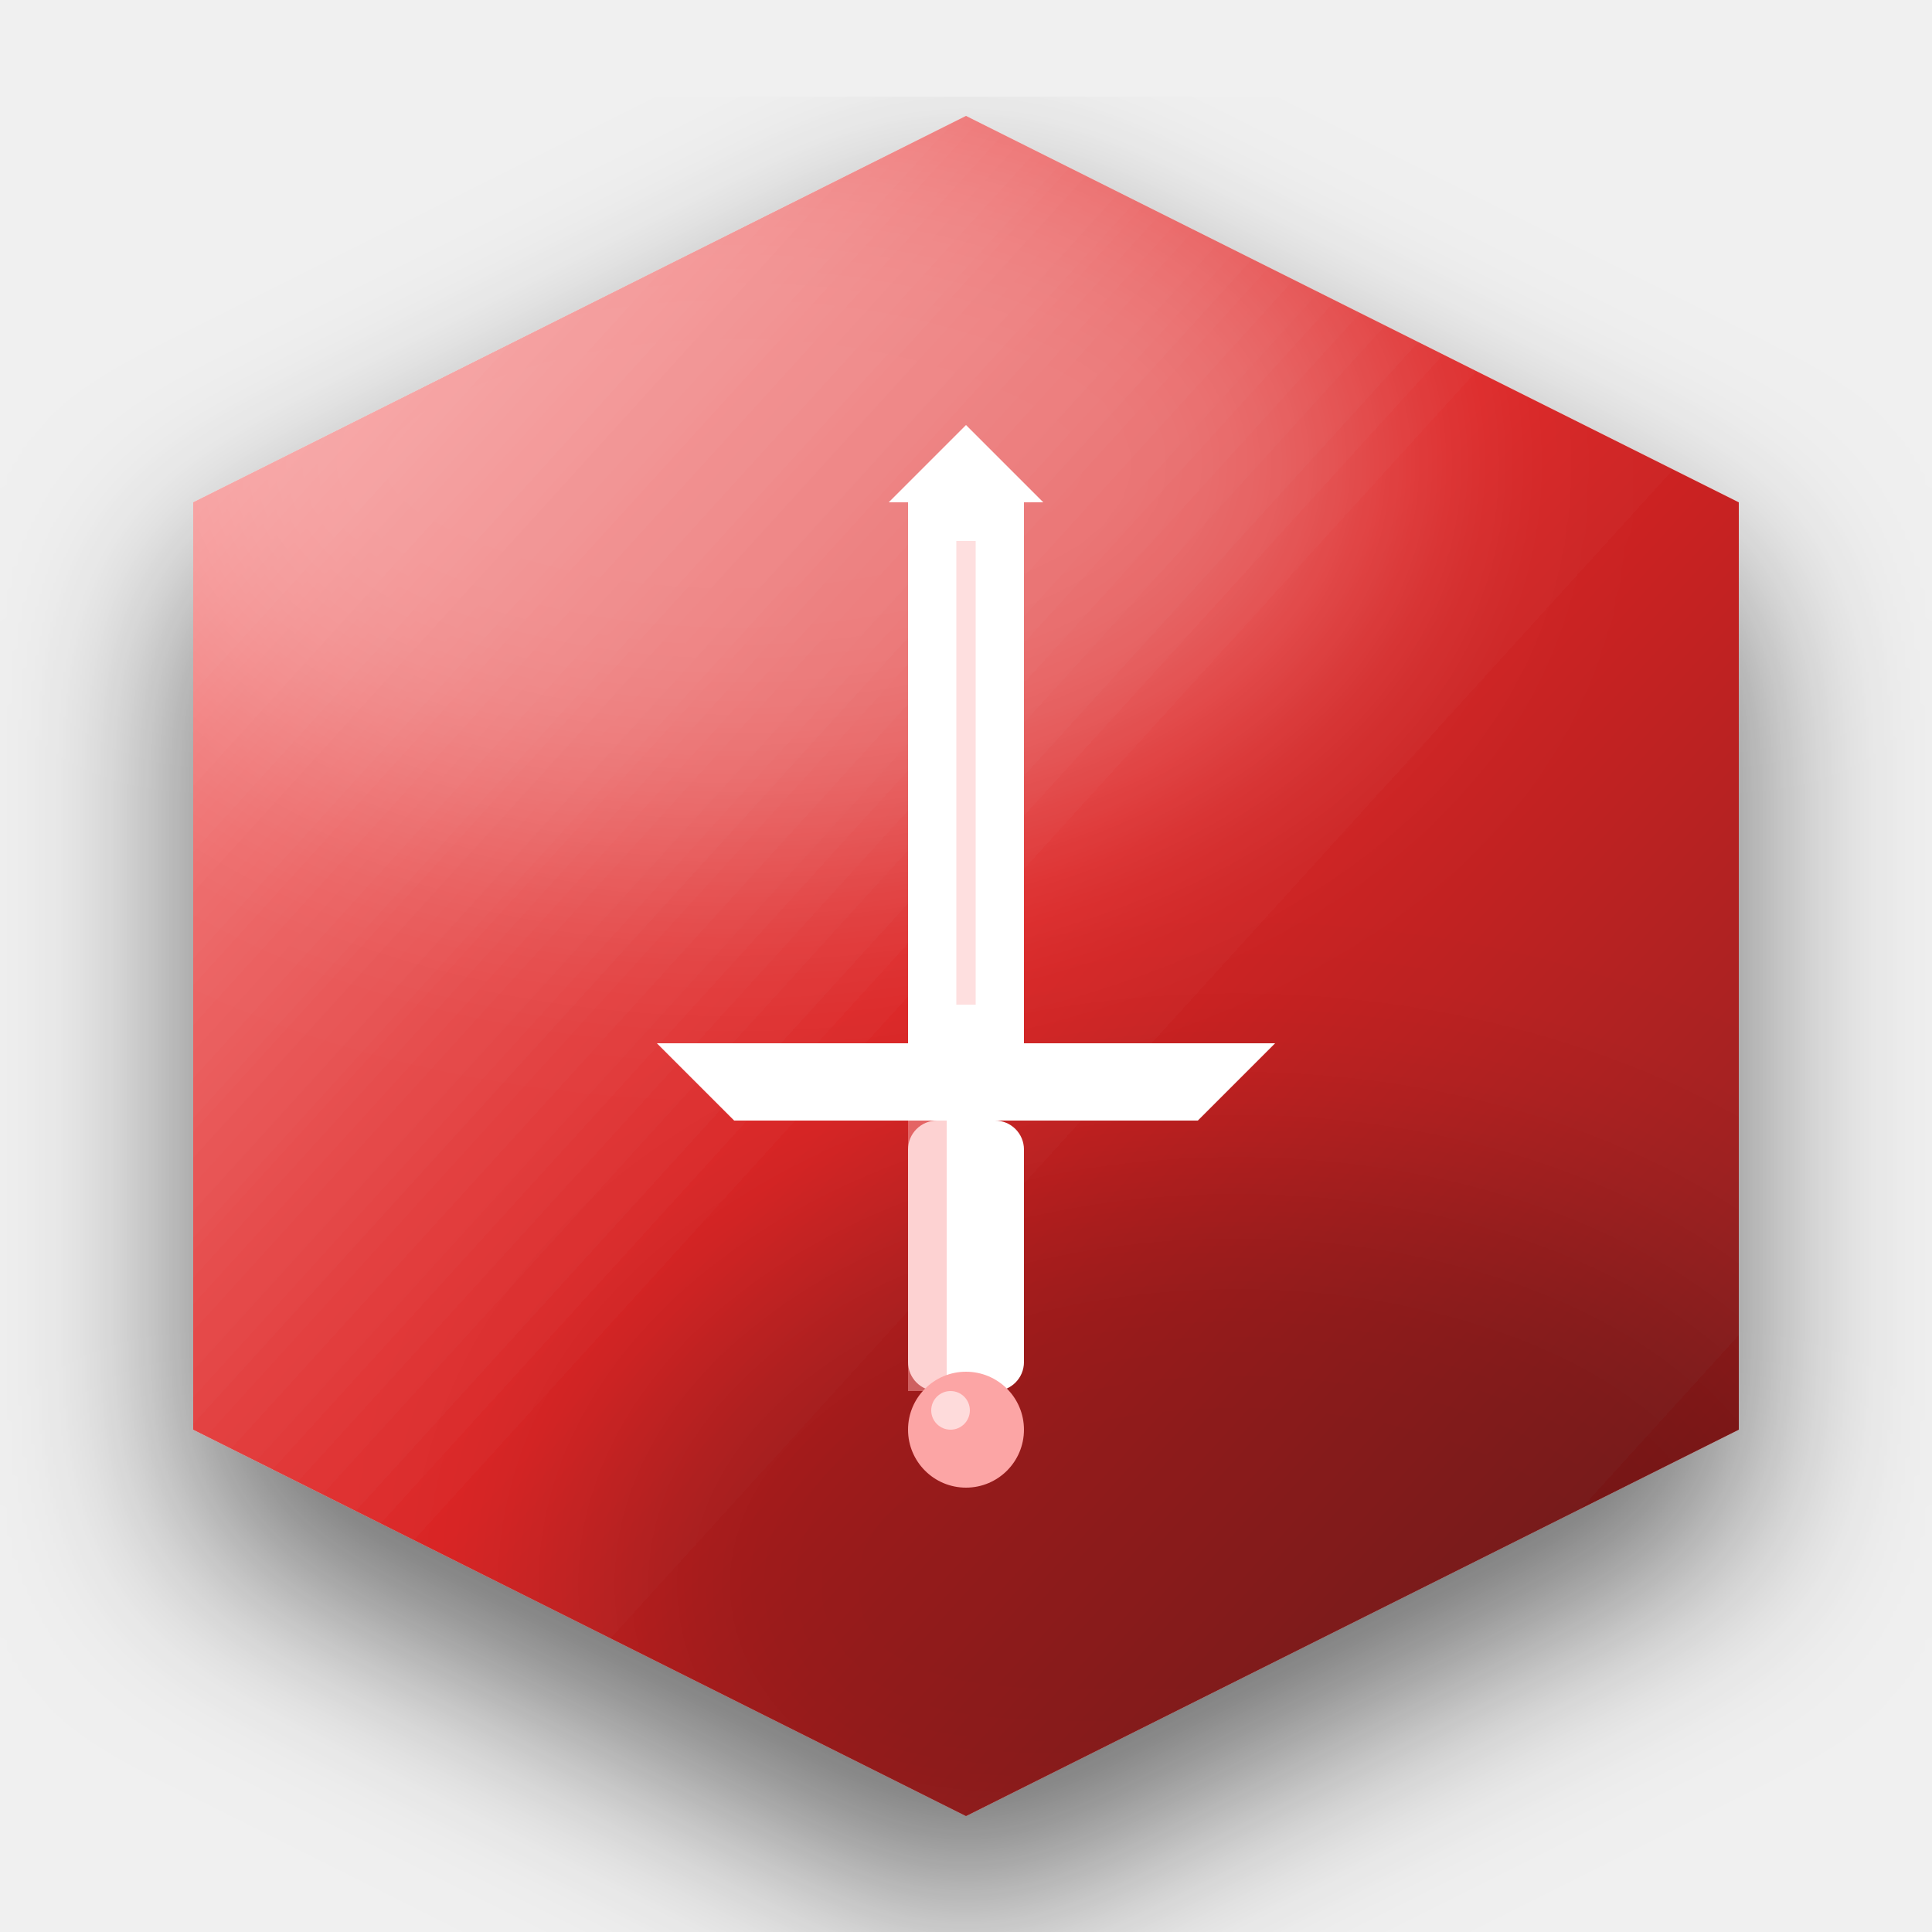
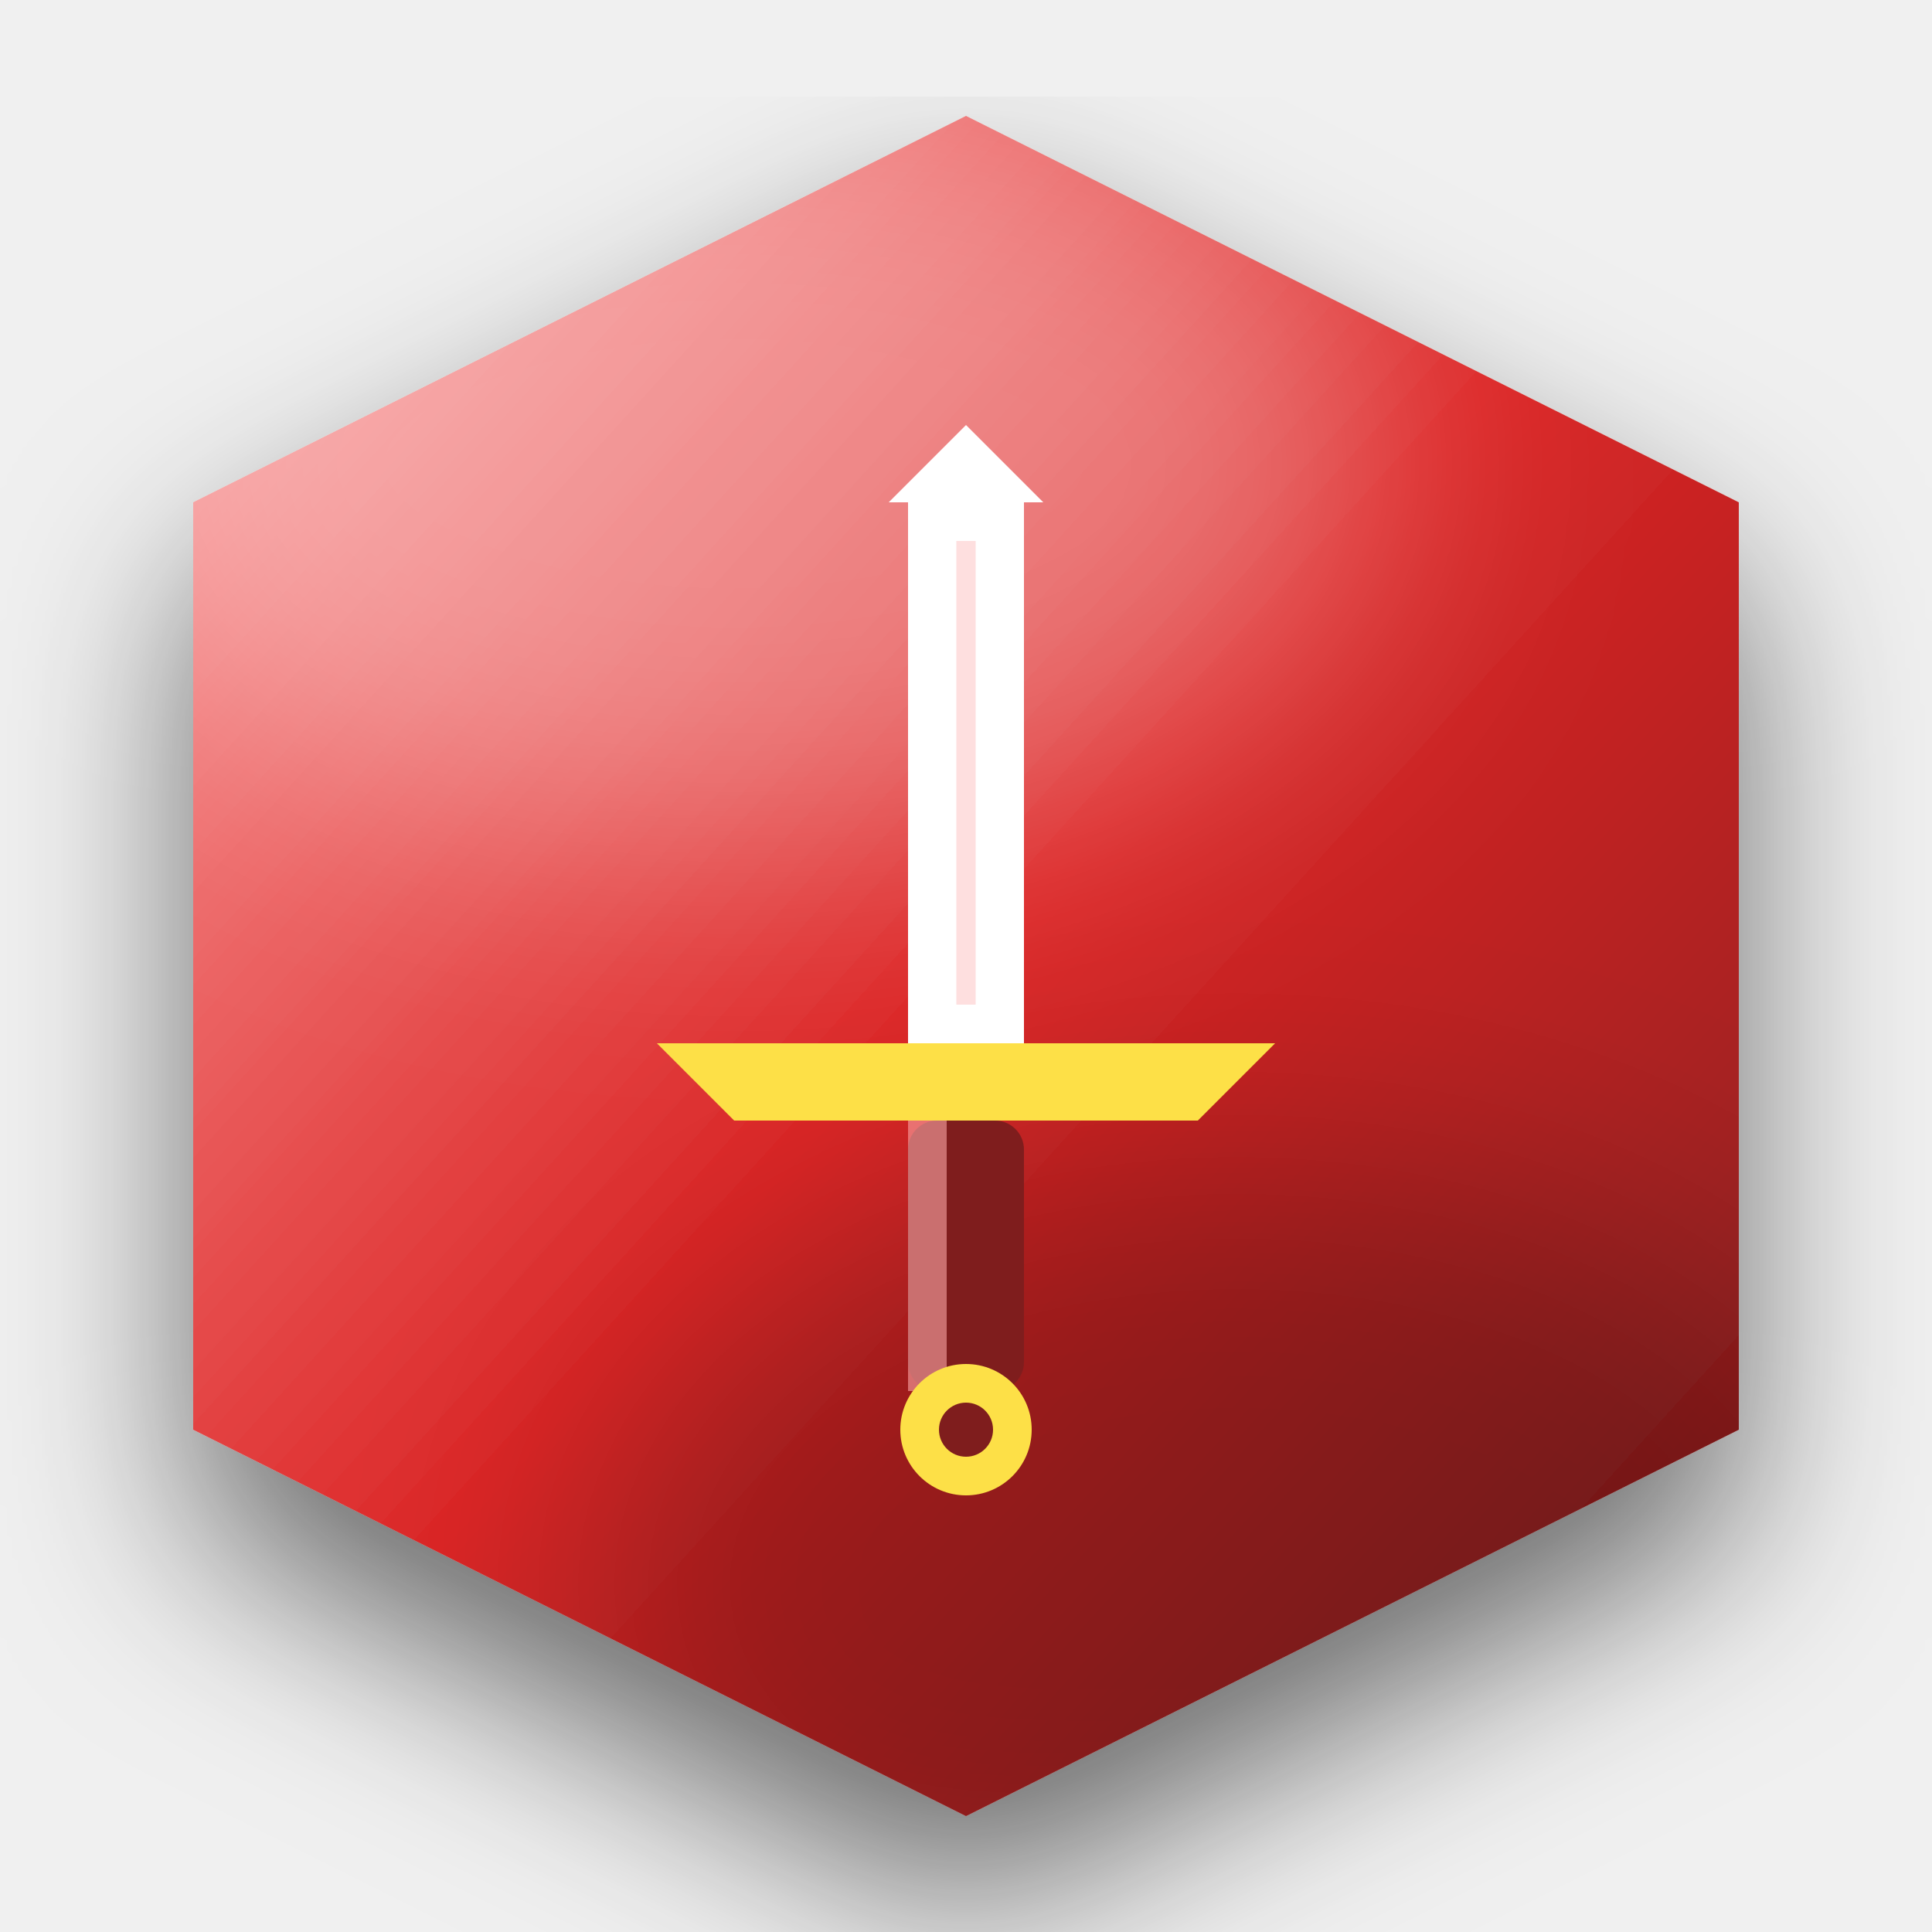
<svg xmlns="http://www.w3.org/2000/svg" viewBox="0 0 100 100" width="24" height="24">
  <defs>
    <linearGradient id="bg-bravery" x1="0%" y1="0%" x2="100%" y2="100%">
      <stop offset="0%" stop-color="#fca5a5" />
      <stop offset="50%" stop-color="#dc2626" />
      <stop offset="100%" stop-color="#7f1d1d" />
    </linearGradient>
    <filter id="shadow-bravery" x="-20%" y="-20%" width="140%" height="140%">
      <feDropShadow dx="0" dy="5" stdDeviation="5" flood-color="#000" flood-opacity="0.55" />
    </filter>
    <clipPath id="clip-bravery">
      <polygon points="50,6 90,26 90,74 50,94 10,74 10,26" />
    </clipPath>
    <filter id="soft-bravery" x="-50%" y="-50%" width="200%" height="200%">
      <feGaussianBlur stdDeviation="6" />
    </filter>
  </defs>
  <polygon filter="url(#shadow-bravery)" fill="url(#bg-bravery)" points="50,6 90,26 90,74 50,94 10,74 10,26" />
  <g clip-path="url(#clip-bravery)">
    <ellipse cx="38" cy="24" rx="34" ry="20" fill="#ffffff" opacity="0.3" filter="url(#soft-bravery)" />
    <ellipse cx="64" cy="82" rx="34" ry="22" fill="#000000" opacity="0.22" filter="url(#soft-bravery)" />
  </g>
  <g transform="translate(50,50)">
    <polygon points="0,-24 3,-24 3,4 -3,4 -3,-24" fill="#ffffff" />
    <line x1="0" y1="-22" x2="0" y2="2" stroke="#fecaca" stroke-width="1" opacity="0.6" />
    <polygon points="0,-28 -4,-24 4,-24" fill="#ffffff" />
-     <path d="M-16 4 L-12 8 L12 8 L16 4 Z" fill="#ffffff" />
-     <rect x="-12" y="4" width="24" height="4" rx="1.5" fill="#ffffff" />
-     <rect x="-3" y="8" width="6" height="14" rx="1.5" fill="#ffffff" />
-     <rect x="-3" y="8" width="2" height="14" fill="#fca5a5" opacity="0.5" />
-     <circle cx="0" cy="24" r="3" fill="#fca5a5" />
-     <circle cx="-0.8" cy="23" r="1" fill="#ffffff" opacity="0.6" />
+     <path d="M-16 4 L-12 8 L12 8 L16 4 Z" fill="#fde047" />
+     <rect x="-12" y="4" width="24" height="4" rx="1.5" fill="#fde047" />
+     <rect x="-3" y="8" width="6" height="14" rx="1.5" fill="#7f1d1d" />
+     <rect x="-3" y="8" width="2" height="14" fill="#fca5a5" opacity="0.6" />
+     <circle cx="0" cy="24" r="3.4" fill="#fde047" />
+     <circle cx="0" cy="24" r="1.4" fill="#7f1d1d" />
  </g>
</svg>
